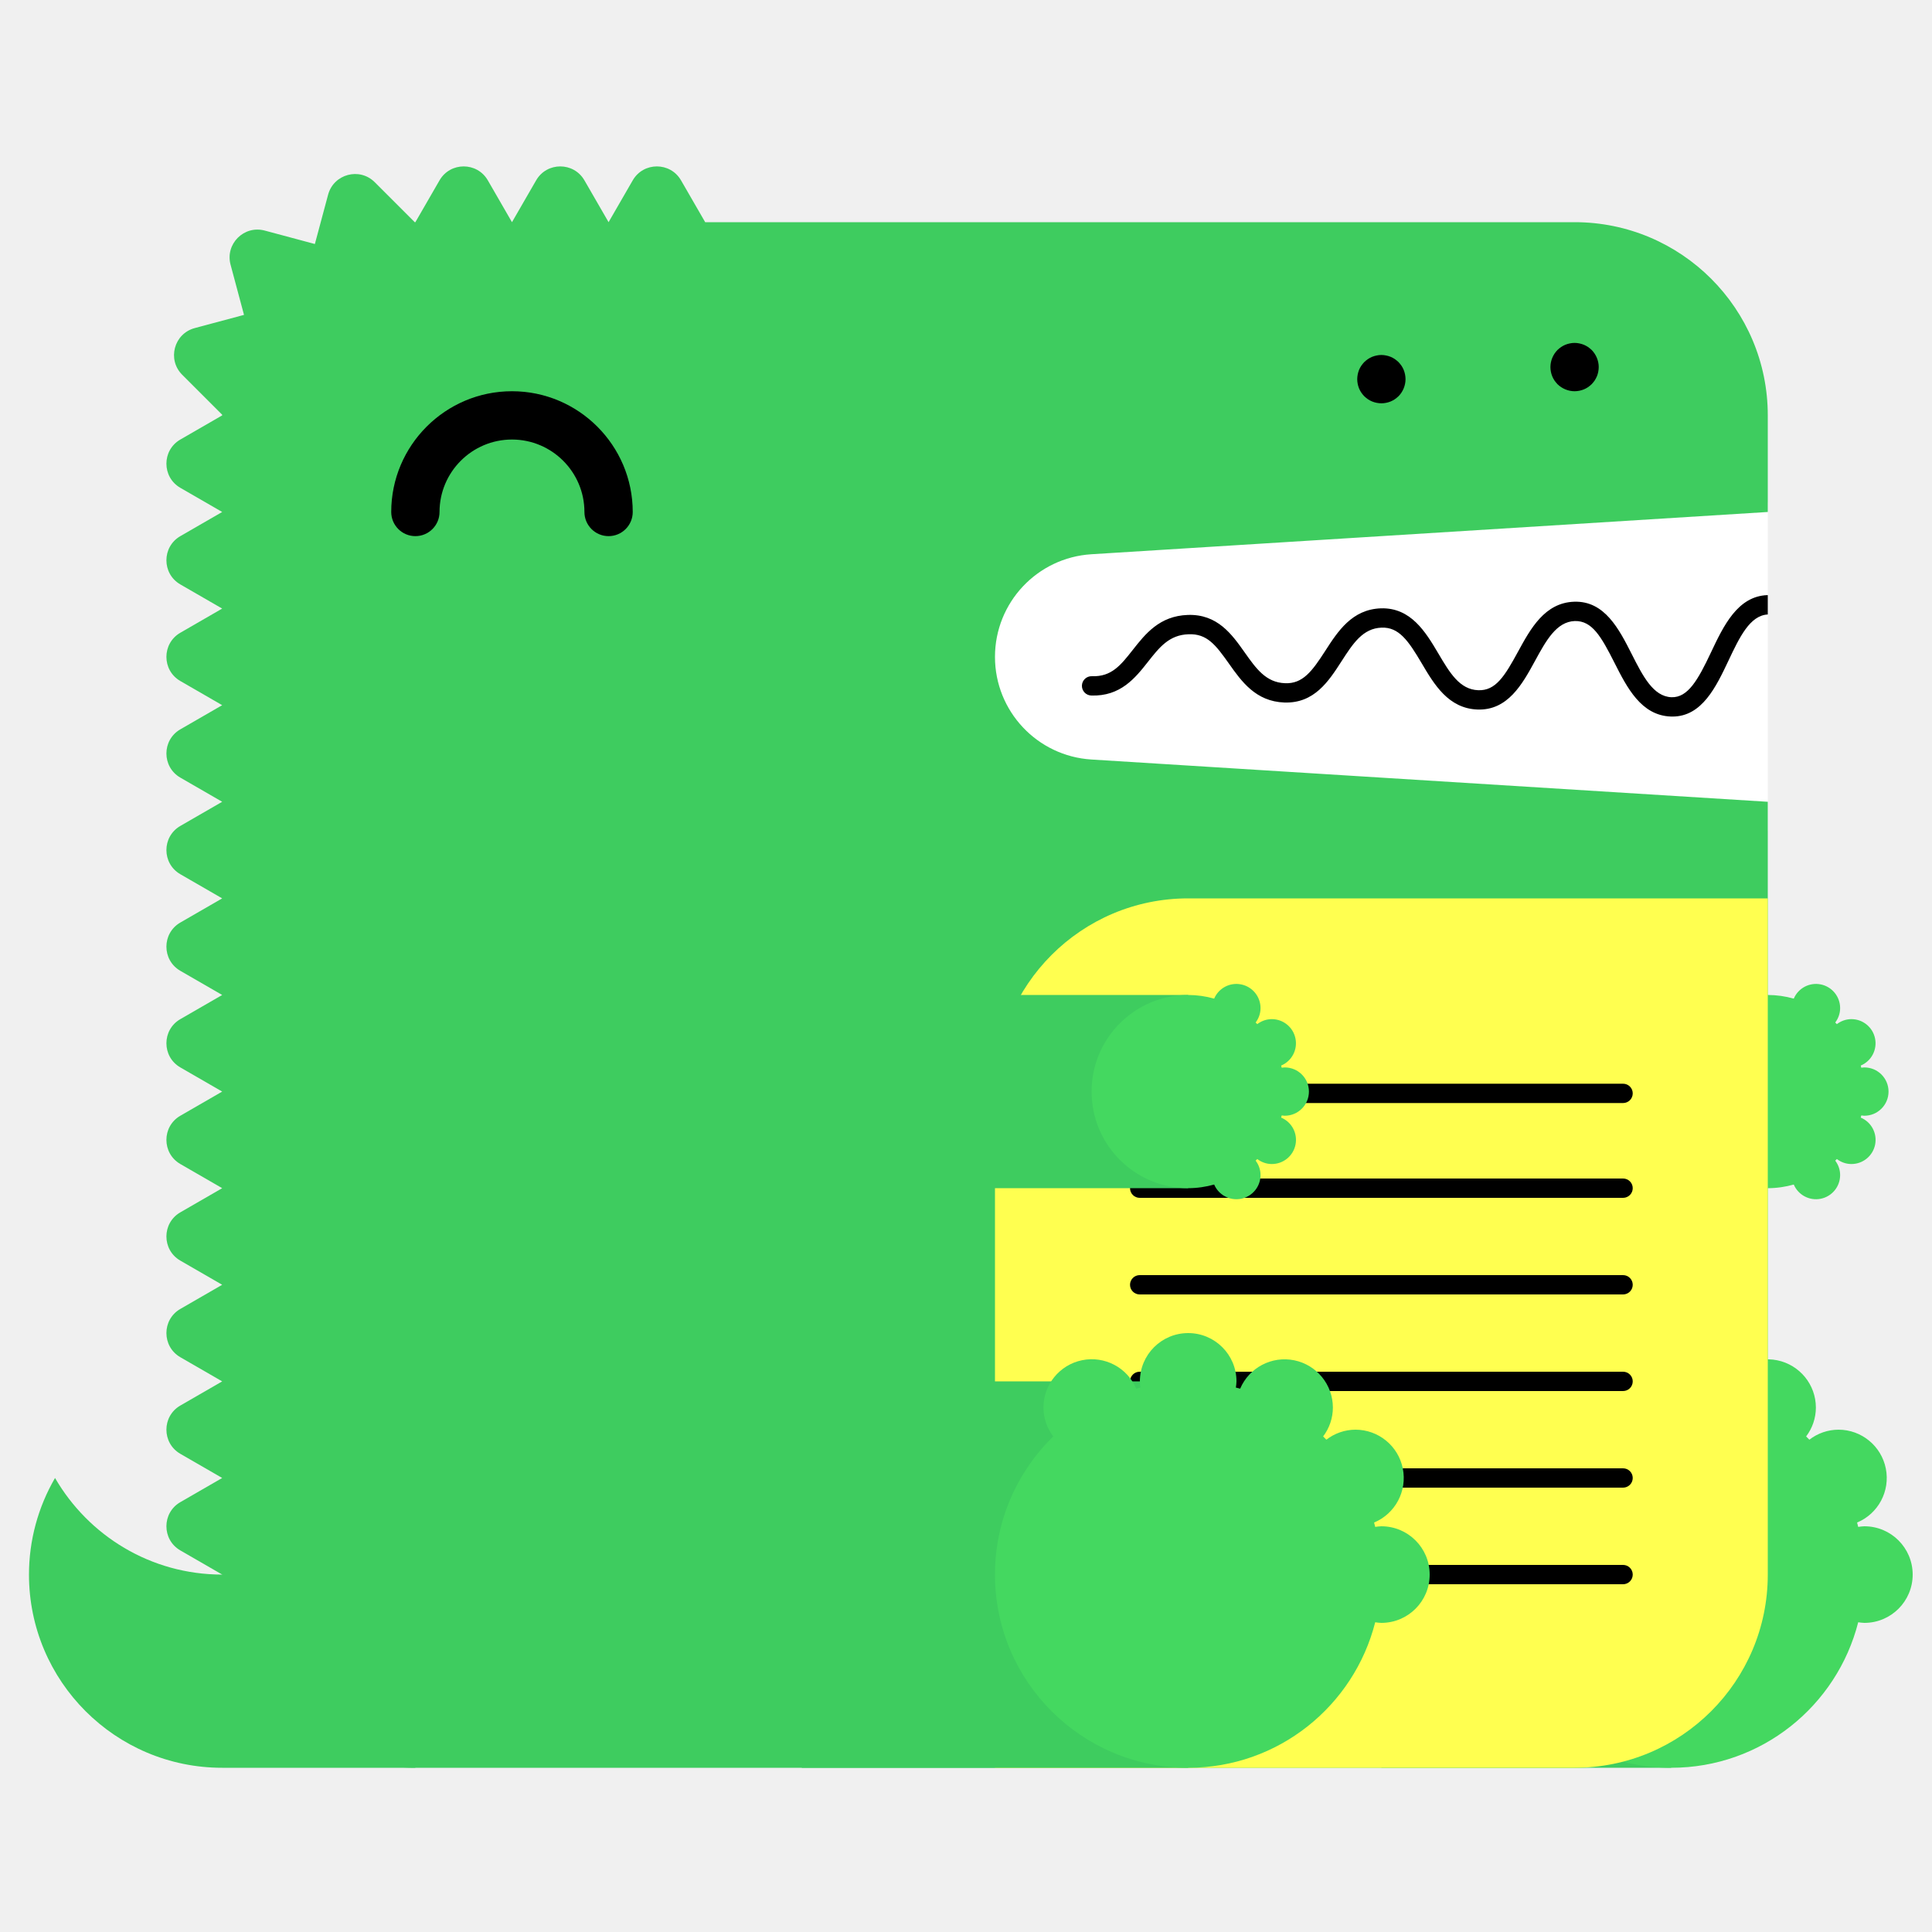
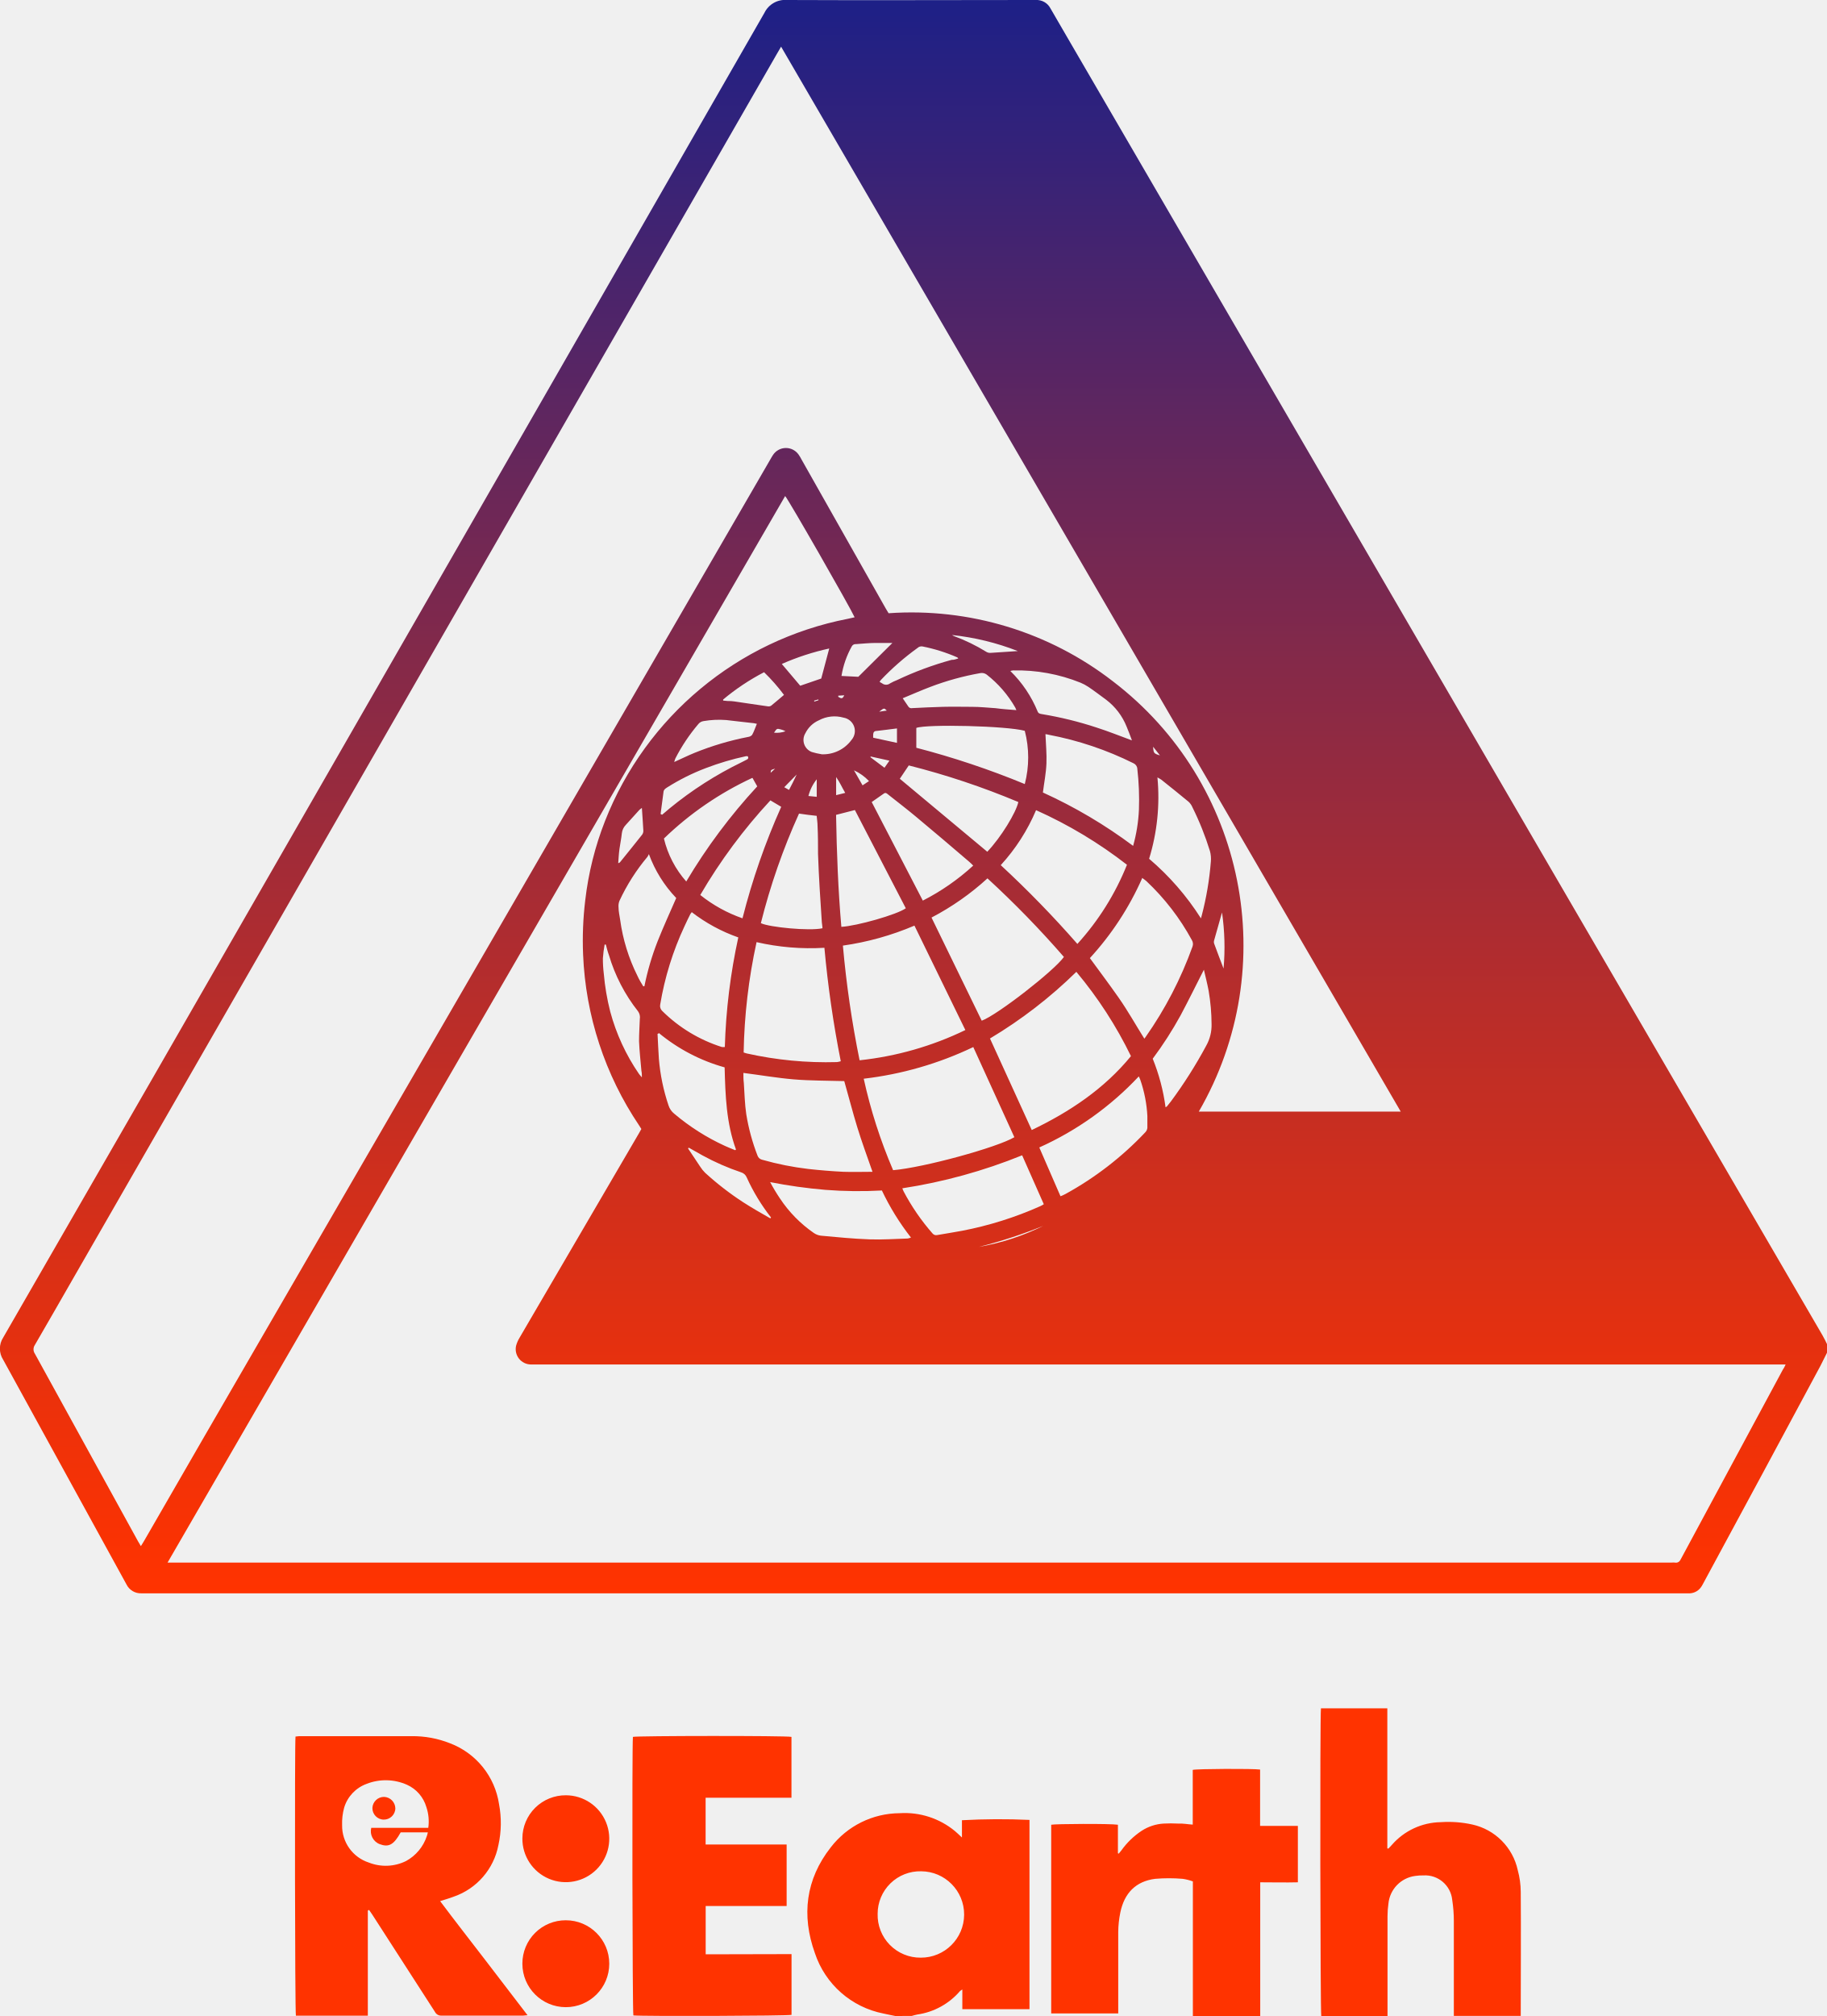
- <svg xmlns="http://www.w3.org/2000/svg" width="200" height="200" viewBox="0 0 200 200">
-   <g fill="none" fill-rule="evenodd">
-     <path fill="#FFF" d="M99 52h84v34H99z" />
-     <path d="M23 163c-7.398 0-13.843-4.027-17.303-10A19.886 19.886 0 0 0 3 163c0 11.046 8.954 20 20 20h20v-20H23z" fill="#3ECC5F" />
-     <path d="M112.98 57.376L183 53V43c0-11.046-8.954-20-20-20H73l-2.5-4.33c-1.112-1.925-3.889-1.925-5 0L63 23l-2.5-4.33c-1.111-1.925-3.889-1.925-5 0L53 23l-2.5-4.33c-1.111-1.925-3.889-1.925-5 0L43 23c-.022 0-.042.003-.065.003l-4.142-4.141c-1.57-1.571-4.252-.853-4.828 1.294l-1.369 5.104-5.192-1.392c-2.148-.575-4.111 1.389-3.535 3.536l1.39 5.193-5.102 1.367c-2.148.576-2.867 3.259-1.296 4.83l4.142 4.142c0 .021-.003.042-.003.064l-4.33 2.5c-1.925 1.111-1.925 3.889 0 5L23 53l-4.33 2.5c-1.925 1.111-1.925 3.889 0 5L23 63l-4.33 2.5c-1.925 1.111-1.925 3.889 0 5L23 73l-4.33 2.5c-1.925 1.111-1.925 3.889 0 5L23 83l-4.33 2.5c-1.925 1.111-1.925 3.889 0 5L23 93l-4.33 2.5c-1.925 1.111-1.925 3.889 0 5L23 103l-4.33 2.5c-1.925 1.111-1.925 3.889 0 5L23 113l-4.33 2.5c-1.925 1.111-1.925 3.889 0 5L23 123l-4.33 2.5c-1.925 1.111-1.925 3.889 0 5L23 133l-4.33 2.5c-1.925 1.111-1.925 3.889 0 5L23 143l-4.33 2.5c-1.925 1.111-1.925 3.889 0 5L23 153l-4.33 2.5c-1.925 1.111-1.925 3.889 0 5L23 163c0 11.046 8.954 20 20 20h120c11.046 0 20-8.954 20-20V83l-70.02-4.376A10.645 10.645 0 0 1 103 68c0-5.621 4.37-10.273 9.98-10.624" fill="#3ECC5F" />
-     <path fill="#3ECC5F" d="M143 183h30v-40h-30z" />
-     <path d="M193 158c-.219 0-.428.037-.639.064-.038-.15-.074-.301-.116-.451A5 5 0 0 0 190.32 148a4.96 4.96 0 0 0-3.016 1.036 26.531 26.531 0 0 0-.335-.336 4.955 4.955 0 0 0 1.011-2.987 5 5 0 0 0-9.599-1.959c-.148-.042-.297-.077-.445-.115.027-.211.064-.42.064-.639a5 5 0 0 0-5-5 5 5 0 0 0-5 5c0 .219.037.428.064.639-.148.038-.297.073-.445.115a4.998 4.998 0 0 0-9.599 1.959c0 1.125.384 2.151 1.011 2.987-3.717 3.632-6.031 8.693-6.031 14.3 0 11.046 8.954 20 20 20 9.339 0 17.16-6.41 19.361-15.064.211.027.42.064.639.064a5 5 0 0 0 5-5 5 5 0 0 0-5-5" fill="#44D860" />
-     <path fill="#3ECC5F" d="M153 123h30v-20h-30z" />
-     <path d="M193 115.5a2.5 2.5 0 1 0 0-5c-.109 0-.214.019-.319.032-.02-.075-.037-.15-.058-.225a2.501 2.501 0 0 0-.963-4.807c-.569 0-1.088.197-1.508.518a6.653 6.653 0 0 0-.168-.168c.314-.417.506-.931.506-1.494a2.5 2.5 0 0 0-4.8-.979A9.987 9.987 0 0 0 183 103c-5.522 0-10 4.478-10 10s4.478 10 10 10c.934 0 1.833-.138 2.69-.377a2.5 2.5 0 0 0 4.8-.979c0-.563-.192-1.077-.506-1.494.057-.055.113-.111.168-.168.42.321.939.518 1.508.518a2.5 2.5 0 0 0 .963-4.807c.021-.074.038-.15.058-.225.105.013.21.032.319.032" fill="#44D860" />
-     <path d="M63 55.5a2.5 2.5 0 0 1-2.5-2.5c0-4.136-3.364-7.5-7.5-7.5s-7.5 3.364-7.5 7.5a2.5 2.5 0 1 1-5 0c0-6.893 5.607-12.5 12.5-12.5S65.5 46.107 65.5 53a2.5 2.5 0 0 1-2.5 2.5" fill="#000" />
-     <path d="M103 183h60c11.046 0 20-8.954 20-20V93h-60c-11.046 0-20 8.954-20 20v70z" fill="#FFFF50" />
-     <path d="M168.02 124h-50.04a1 1 0 1 1 0-2h50.04a1 1 0 1 1 0 2m0 20h-50.04a1 1 0 1 1 0-2h50.04a1 1 0 1 1 0 2m0 20h-50.04a1 1 0 1 1 0-2h50.04a1 1 0 1 1 0 2m0-49.814h-50.04a1 1 0 1 1 0-2h50.04a1 1 0 1 1 0 2m0 19.814h-50.04a1 1 0 1 1 0-2h50.04a1 1 0 1 1 0 2m0 20h-50.04a1 1 0 1 1 0-2h50.04a1 1 0 1 1 0 2M183 61.611c-.012 0-.022-.006-.034-.005-3.09.105-4.552 3.196-5.842 5.923-1.346 2.85-2.387 4.703-4.093 4.647-1.889-.068-2.969-2.202-4.113-4.46-1.314-2.594-2.814-5.536-5.963-5.426-3.046.104-4.513 2.794-5.807 5.167-1.377 2.528-2.314 4.065-4.121 3.994-1.927-.07-2.951-1.805-4.136-3.813-1.321-2.236-2.848-4.75-5.936-4.664-2.994.103-4.465 2.385-5.763 4.4-1.373 2.13-2.335 3.428-4.165 3.351-1.973-.07-2.992-1.51-4.171-3.177-1.324-1.873-2.816-3.993-5.895-3.89-2.928.1-4.399 1.97-5.696 3.618-1.232 1.564-2.194 2.802-4.229 2.724a1 1 0 0 0-.072 2c3.017.101 4.545-1.8 5.872-3.487 1.177-1.496 2.193-2.787 4.193-2.855 1.926-.082 2.829 1.115 4.195 3.045 1.297 1.834 2.769 3.914 5.731 4.021 3.103.104 4.596-2.215 5.918-4.267 1.182-1.834 2.202-3.417 4.15-3.484 1.793-.067 2.769 1.35 4.145 3.681 1.297 2.197 2.766 4.686 5.787 4.796 3.125.108 4.634-2.62 5.949-5.035 1.139-2.088 2.214-4.06 4.119-4.126 1.793-.042 2.728 1.595 4.111 4.33 1.292 2.553 2.757 5.445 5.825 5.556l.169.003c3.064 0 4.518-3.075 5.805-5.794 1.139-2.41 2.217-4.68 4.067-4.773v-2z" fill="#000" />
-     <path fill="#3ECC5F" d="M83 183h40v-40H83z" />
-     <path d="M143 158c-.219 0-.428.037-.639.064-.038-.15-.074-.301-.116-.451A5 5 0 0 0 140.32 148a4.96 4.96 0 0 0-3.016 1.036 26.531 26.531 0 0 0-.335-.336 4.955 4.955 0 0 0 1.011-2.987 5 5 0 0 0-9.599-1.959c-.148-.042-.297-.077-.445-.115.027-.211.064-.42.064-.639a5 5 0 0 0-5-5 5 5 0 0 0-5 5c0 .219.037.428.064.639-.148.038-.297.073-.445.115a4.998 4.998 0 0 0-9.599 1.959c0 1.125.384 2.151 1.011 2.987-3.717 3.632-6.031 8.693-6.031 14.3 0 11.046 8.954 20 20 20 9.339 0 17.16-6.41 19.361-15.064.211.027.42.064.639.064a5 5 0 0 0 5-5 5 5 0 0 0-5-5" fill="#44D860" />
-     <path fill="#3ECC5F" d="M83 123h40v-20H83z" />
-     <path d="M133 115.5a2.5 2.5 0 1 0 0-5c-.109 0-.214.019-.319.032-.02-.075-.037-.15-.058-.225a2.501 2.501 0 0 0-.963-4.807c-.569 0-1.088.197-1.508.518a6.653 6.653 0 0 0-.168-.168c.314-.417.506-.931.506-1.494a2.5 2.5 0 0 0-4.8-.979A9.987 9.987 0 0 0 123 103c-5.522 0-10 4.478-10 10s4.478 10 10 10c.934 0 1.833-.138 2.69-.377a2.5 2.5 0 0 0 4.8-.979c0-.563-.192-1.077-.506-1.494.057-.055.113-.111.168-.168.42.321.939.518 1.508.518a2.5 2.5 0 0 0 .963-4.807c.021-.074.038-.15.058-.225.105.013.21.032.319.032" fill="#44D860" />
-     <path d="M143 41.75c-.16 0-.33-.02-.49-.05a2.52 2.52 0 0 1-.47-.14c-.15-.06-.29-.14-.431-.23-.13-.09-.259-.2-.38-.31-.109-.12-.219-.24-.309-.38s-.17-.28-.231-.43a2.619 2.619 0 0 1-.189-.96c0-.16.02-.33.05-.49.03-.16.08-.31.139-.47.061-.15.141-.29.231-.43.09-.13.2-.26.309-.38.121-.11.25-.22.38-.31.141-.09.281-.17.431-.23.149-.06.31-.11.47-.14.32-.07.65-.07.98 0 .159.03.32.08.47.14.149.06.29.14.43.23.13.09.259.2.38.31.11.12.22.25.31.38.09.14.17.28.23.43.06.16.11.31.14.47.029.16.05.33.05.49 0 .66-.271 1.31-.73 1.77-.121.11-.25.22-.38.31-.14.09-.281.17-.43.23a2.565 2.565 0 0 1-.96.19m20-1.25c-.66 0-1.3-.27-1.771-.73a3.802 3.802 0 0 1-.309-.38c-.09-.14-.17-.28-.231-.43a2.619 2.619 0 0 1-.189-.96c0-.66.27-1.3.729-1.77.121-.11.25-.22.38-.31.141-.09.281-.17.431-.23.149-.06.31-.11.47-.14.32-.07.66-.07.98 0 .159.03.32.08.47.14.149.06.29.14.43.23.13.09.259.2.38.31.459.47.73 1.11.73 1.77 0 .16-.021.33-.05.49-.03.16-.08.32-.14.47-.07.15-.14.29-.23.43-.09.13-.2.26-.31.38-.121.11-.25.22-.38.31-.14.09-.281.17-.43.23a2.565 2.565 0 0 1-.96.19" fill="#000" />
+ <svg xmlns="http://www.w3.org/2000/svg" viewBox="0 0 283.46 312.74">
+   <defs>
+     <linearGradient id="名称未設定グラデーション_8" x1="141.73" y1="247.2" x2="141.73" gradientUnits="userSpaceOnUse">
+       <stop offset="0" stop-color="#1d2087" />
+       <stop offset="0" stop-color="#f30" />
+       <stop offset=".12" stop-color="#ec310b" />
+       <stop offset=".36" stop-color="#ba2d29" />
+       <stop offset=".69" stop-color="#6b2758" />
+       <stop offset="1" stop-color="#1d2087" />
+     </linearGradient>
+     <style>.cls-2{fill:#f30}</style>
+   </defs>
+   <g id="レイヤー_2" data-name="レイヤー 2">
+     <g id="レイヤー_1-2" data-name="レイヤー 1">
+       <path d="M283.46 209.86c-.33.66-.66 1.33-1 2q-9 16.78-18.08 33.56c-.12.22-.23.45-.37.66a2.27 2.27 0 01-1.79 1.09H21.94a2.47 2.47 0 01-2.32-1.39Q10.07 228.37.49 210.93a3.16 3.16 0 010-3.43q23.3-40.39 46.51-80.82Q82.81 64.37 118.6 2a3.57 3.57 0 013.54-2c12.6.06 25.19 0 37.79 0h.75A2.43 2.43 0 01163 1.33q1.29 2.25 2.6 4.48l74 127.2q21.57 37.08 43.17 74.14c.29.49.52 1 .77 1.51zm-6.41 1.81H82.34a2.38 2.38 0 01-2.27-2.9 4.92 4.92 0 01.53-1.23q9.24-15.84 18.51-31.69l.4-.71-.34-.54a51.14 51.14 0 01-8.7-26.53 52.26 52.26 0 01.33-8.39 49 49 0 013.08-12.34A50.92 50.92 0 01131.52 96l1.08-.24c-.76-1.67-10.35-18.41-10.78-18.81Q73.93 159.59 26 242.4h233.39a2.24 2.24 0 01.45 0c.54.09.8-.19 1-.63q7.89-14.68 15.8-29.34c.16-.21.25-.43.41-.76zM21.86 239.85l.49-.8q9-15.63 18.07-31.26 15.44-26.65 30.89-53.31l48.28-83.33c.11-.19.22-.39.35-.58a2.4 2.4 0 014 0 6.31 6.31 0 01.42.71l13.07 23.12.44.73a51 51 0 0134.8 10.56A51.51 51.51 0 01186 172.44h31.33q-48.09-82.63-96.14-165.2c-.26.44-.45.76-.63 1.08Q66 103.27 11.41 198.22c-2 3.47-4 7-6 10.42a1.21 1.21 0 000 1.36q8 14.53 16 29.09c.13.21.26.42.45.76zm153.62-76a63.87 63.87 0 00-8.48-13.09 71.35 71.35 0 01-13.4 10.34l6.48 14.2c5.92-2.84 11.24-6.39 15.4-11.47zm-18.09 12.58c-2.12-4.66-4.24-9.28-6.38-14a53.9 53.9 0 01-17 4.91 78.6 78.6 0 004.56 14.19c4.8-.41 16.14-3.53 18.82-5.12zm-26.61-29.72a160.12 160.12 0 002.59 17.77 49.7 49.7 0 0016.41-4.69l-7.9-16.2a44.08 44.08 0 01-11.1 3.1zm34.3 1.75a151.66 151.66 0 00-11.87-12.2 41 41 0 01-8.68 6.08l7.79 16c2.41-.88 11.24-7.75 12.76-9.9zm-29.7 33.34c-.82-2.36-1.67-4.64-2.39-7s-1.33-4.75-2-7.09c-2.63-.08-5.25-.05-7.86-.27s-5.17-.67-7.79-1c0 .51 0 1.05.07 1.59.11 1.61.14 3.24.38 4.84a32 32 0 001.75 6.42 1 1 0 00.75.63 45.55 45.55 0 007.12 1.42c1.81.2 3.63.35 5.45.44 1.52.05 3.02 0 4.52 0zm-18-35.63a87.15 87.15 0 00-2 17.1c.2.06.34.12.48.15a56.69 56.69 0 0014 1.34 3.73 3.73 0 00.59-.13c-1.16-5.84-2-11.66-2.54-17.6a37.12 37.12 0 01-10.54-.88zm57.5-12a68.66 68.66 0 00-14.13-8.49 29.84 29.84 0 01-5.48 8.53 161.53 161.53 0 0111.89 12.22 40.77 40.77 0 007.71-12.32zm2.33 2.07a45.53 45.53 0 01-8.11 12.39c1.52 2.08 3 4.05 4.45 6.12s2.66 4.24 4 6.38l.21-.28a59.34 59.34 0 007.26-14 1.15 1.15 0 00-.09-1 36.41 36.41 0 00-7.06-9.16c-.21-.19-.42-.32-.67-.51zm-69.9 5.3a1.26 1.26 0 00-.19.24c-.31.62-.62 1.25-.91 1.89a46.8 46.8 0 00-3.78 12.18 1.07 1.07 0 00.34 1 23 23 0 009.22 5.57 2.18 2.18 0 00.47 0 92.51 92.51 0 012.09-17 25.75 25.75 0 01-7.25-3.94zm54.9-27.59c.06 1.56.21 3 .15 4.49s-.36 3-.55 4.5a75.32 75.32 0 0114 8.28 24.94 24.94 0 00.9-5.6 42.19 42.19 0 00-.25-6.36 1 1 0 00-.58-.85 50.68 50.68 0 00-13.18-4.43 2.46 2.46 0 00-.5-.09zm-3.62 65.27a82.59 82.59 0 01-18.59 5.12c.09.21.13.35.2.48a33.65 33.65 0 004.49 6.53.73.73 0 00.74.24c1.27-.23 2.56-.41 3.84-.66a55.41 55.41 0 0012.12-3.81 4.4 4.4 0 00.56-.31zm2.68-1.17l3.27 7.52.31-.12.47-.23a50.28 50.28 0 0012.35-9.54 1.2 1.2 0 00.35-.7v-1.85a20.44 20.44 0 00-1.1-5.63c-.05-.15-.13-.29-.23-.52A48.33 48.33 0 01161.26 178zm-24.46 6.63a65.54 65.54 0 01-8.76-.1 78.3 78.3 0 01-8.56-1.2 28.22 28.22 0 001.52 2.53 19.8 19.8 0 005.27 5.37 2.46 2.46 0 001.09.41c2.51.23 5 .48 7.54.57 2 .07 3.94-.07 5.92-.13a2.3 2.3 0 00.51-.15 38.8 38.8 0 01-4.54-7.36zm-7.09-58.27c.1 5.85.32 11.62.82 17.37 2.4-.13 8.61-1.89 10-2.88l-7.9-15.24zm-27.5 33.89l-.2.09c.07 1.29.12 2.59.21 3.88a30.4 30.4 0 001.5 7.23 2.68 2.68 0 00.87 1.26 34.23 34.23 0 007.87 5c.52.24 1.06.45 1.6.67l.12-.11c-1.5-4.1-1.65-8.39-1.76-12.74a27.66 27.66 0 01-10.22-5.34zm84.1-17.81c.08-.26.1-.35.13-.45a47.61 47.61 0 001.42-8.39 4.65 4.65 0 00-.14-1.62 45.28 45.28 0 00-2.72-6.8 2.45 2.45 0 00-.59-.85c-1.4-1.16-2.82-2.3-4.24-3.43a6.1 6.1 0 00-.6-.35 32.47 32.47 0 01-1.29 12.62 40.9 40.9 0 018.02 9.21zM127.61 144c0-.31-.08-.62-.1-.94-.11-1.71-.23-3.43-.33-5.15s-.2-3.63-.26-5.45c0-1.43 0-2.85-.07-4.28 0-.54-.09-1.07-.14-1.62l-1.38-.16-1.36-.19a100 100 0 00-5.92 17c1.34.64 7.55 1.24 9.56.79zm12-23.19l13.57 11.32c2.14-2.24 4.47-6.09 4.82-7.71a118.74 118.74 0 00-17-5.68zM151 134.28a8.67 8.67 0 00-.64-.61 766 766 0 00-8.27-7c-1.4-1.17-2.85-2.27-4.28-3.41-.19-.15-.38-.36-.66-.17l-1.9 1.33 7.93 15.29a35.28 35.28 0 007.82-5.43zm8-12.65a16.39 16.39 0 000-8.26c-2.8-.77-15.2-1.06-16.83-.45V116a129.22 129.22 0 0116.83 5.63zM99.8 153h.18a41.85 41.85 0 012.06-7c.89-2.24 1.9-4.44 2.88-6.69a19.57 19.57 0 01-4.24-6.81 3.08 3.08 0 01-.21.4 30.66 30.66 0 00-4.37 6.87 2.18 2.18 0 00-.13 1c0 .64.16 1.28.25 1.92a27.86 27.86 0 002.68 8.69c.28.62.6 1.13.9 1.62zm75.81-38.19c-.29-.75-.52-1.43-.81-2.09a9.8 9.8 0 00-3.19-4.18c-.93-.67-1.83-1.38-2.77-2a7 7 0 00-1.18-.63A26.39 26.39 0 00157.2 104a2.45 2.45 0 00-.44.09 18.68 18.68 0 014.24 6.3c.13.31.38.34.66.39a56.4 56.4 0 018.5 2.09c1.84.59 3.55 1.28 5.45 1.98zm-60.4 27.61a106.11 106.11 0 016-17.26l-1.68-1a83.3 83.3 0 00-10.88 14.68 22.11 22.11 0 006.56 3.62zm63.63 21.79a30.87 30.87 0 012 7.56c.13-.08.19-.1.21-.13.21-.25.42-.51.61-.76a71 71 0 005.49-8.66 6.49 6.49 0 00.83-3.35 31.57 31.57 0 00-.45-5.14c-.2-1.09-.48-2.16-.74-3.3-1.23 2.42-2.38 4.76-3.61 7.07a57.52 57.52 0 01-4.34 6.75zm-72.35-27.49a87.8 87.8 0 0111-14.73l-.62-1.1c0-.06-.08-.12-.14-.22a50 50 0 00-13.72 9.41 15.45 15.45 0 003.48 6.68zm51.19-26.6a3.77 3.77 0 00-.16-.36 17.52 17.52 0 00-4.43-5.11 1.26 1.26 0 00-1-.23 42.71 42.71 0 00-7.78 2.15c-1.42.54-2.8 1.15-4.25 1.75.33.49.62.9.89 1.31a.56.56 0 00.59.22c1.59-.08 3.18-.16 4.78-.2s3 0 4.5 0c1.22 0 2.43.13 3.65.21 1.01.14 2.05.21 3.21.3zM94 146.53h-.19a19.38 19.38 0 00-.27 2.13 19 19 0 00.14 2.38 36.61 36.61 0 001 5.89 31.48 31.48 0 004.47 9.68c.1.15.23.27.44.52 0-.43 0-.7-.07-1-.13-1.53-.31-3.07-.37-4.61 0-1.14.08-2.29.12-3.43a1.59 1.59 0 00-.27-1.2 25.91 25.91 0 01-4.52-8.72c-.2-.54-.34-1.09-.48-1.64zm23.45-34.24a3.33 3.33 0 00-.47-.1c-1.43-.17-2.87-.31-4.3-.49a14.16 14.16 0 00-3.5.16 1.27 1.27 0 00-.87.51 27.9 27.9 0 00-3.52 5.28 3.71 3.71 0 00-.18.56c1.11-.5 2.12-1 3.15-1.42a44.81 44.81 0 018.31-2.47 1 1 0 00.62-.31c.31-.54.48-1.12.74-1.72zm10 4.72a5.46 5.46 0 004.67-2.23 2.1 2.1 0 00-1.23-3.45 5.13 5.13 0 00-3.84.41 4.22 4.22 0 00-2.09 2 2 2 0 001 2.92 11.22 11.22 0 001.49.34zm-7.94 72l.12-.14a30.28 30.28 0 01-3.77-6.21 1.35 1.35 0 00-.88-.8 37.22 37.22 0 01-6-2.63l-2.11-1.19-.12.11c.63.95 1.26 1.91 1.9 2.85a5.18 5.18 0 00.75.93 45.38 45.38 0 005.92 4.58c1.4.9 2.8 1.7 4.19 2.49zm-17-62.73l.22.11 1.18-1a56.59 56.59 0 0111.19-7.16l.8-.41c.21-.11.27-.27.11-.51a2.66 2.66 0 00-.28 0 42.06 42.06 0 00-6.23 1.85 33.38 33.38 0 00-6 3c-.25.17-.5.31-.55.66-.15 1.18-.31 2.35-.46 3.49zm46.16-24.15c-.07-.08-.1-.13-.14-.15a26 26 0 00-5.41-1.7.89.89 0 00-.75.23 40.31 40.31 0 00-5.72 5 2.51 2.51 0 00-.18.27c.15.08.28.15.4.23a1 1 0 001.23 0 8.21 8.21 0 011.08-.51 51.06 51.06 0 018.48-3.14c.34.02.63-.1.99-.2zm-36.47 6.37v.18l.72.07c.32 0 .65 0 1 .06 1.73.25 3.45.52 5.18.76a.77.77 0 00.54-.09c.65-.52 1.28-1.08 2-1.68a28.94 28.94 0 00-3.09-3.52 35.17 35.17 0 00-6.37 4.25zm9.1-5.5l2.86 3.38 3.26-1.12 1.24-4.66a38.63 38.63 0 00-7.36 2.4zm17.16-3.26h-2.65c-.85 0-2 .11-3 .18a.66.66 0 00-.63.31 14 14 0 00-1.62 4.63l2.61.13zm-38.87 25.59c-.16.13-.28.2-.38.3-.7.78-1.4 1.56-2.11 2.33a2.23 2.23 0 00-.62 1.32c-.08.81-.26 1.62-.37 2.43s-.13 1.46-.19 2.19a.43.43 0 00.3-.17c1.14-1.41 2.29-2.83 3.41-4.25a1 1 0 00.19-.61c-.06-1.14-.15-2.28-.23-3.54zM157.92 101a39.34 39.34 0 00-10.2-2.49 1.39 1.39 0 00.28.16 27.74 27.74 0 015.05 2.46 1.13 1.13 0 00.63.15c1.37-.09 2.73-.19 4.24-.28zm31.68 40.55c-.41 1.44-.82 2.88-1.22 4.32a.81.81 0 000 .51c.46 1.26.94 2.51 1.46 3.87a37.62 37.62 0 00-.24-8.71zM139.17 113c-1.14.14-2.15.28-3.16.39-.34 0-.51.19-.53.51s0 .34 0 .54l3.69.8zm22.93 77.07a74.6 74.6 0 01-10.23 3.36 36.49 36.49 0 0010.23-3.38zm-35.38-66.46v-2.72a6.84 6.84 0 00-1.29 2.59zM138 118l-2.93-.65v.13l2.16 1.62zm-6.86 5c-.49-.83-.83-1.63-1.41-2.46v2.81zm2.69-1.17l1-.66a7.46 7.46 0 00-2.33-1.67zm-12.15.29l.74.42c.43-.81.79-1.53 1.19-2.39zm-1.59-8.46a3.93 3.93 0 001.78-.22 2.71 2.71 0 00-.74-.29c-.59-.15-.59-.15-1.01.47zm58.82 2.18c.06 1 .12 1.07 1.06 1.34zm-48.85-7.92v.18c.52.33.67.3.93-.24zm6.37 2.48l1.16-.17c-.42-.42-.42-.42-1.13.13zm-16.17 8.84c-.66.19-.66.19-.69.64zm6.07-10.56v.16l.65-.21v-.13z" fill="url(#名称未設定グラデーション_8)" />
+       <path class="cls-2" d="M138.91 312.74c-.61-.13-1.22-.24-1.83-.38a14.06 14.06 0 01-10.64-9.36c-2.11-5.86-1.44-11.47 2.47-16.44a13.57 13.57 0 0110.67-5.28 12.23 12.23 0 018.58 2.77c.34.29.66.59 1.09 1v-2.68a104.38 104.38 0 0110.48-.05v29.36h-10.42v-3.05a2.3 2.3 0 00-.35.23 10.75 10.75 0 01-6.63 3.65c-.29.05-.58.14-.87.22zm-2.74-15.86a6.62 6.62 0 006.69 6.81 6.7 6.7 0 10.06-13.4 6.59 6.59 0 00-6.75 6.59zM57.07 296.39v16.3H45.91c-.15-.57-.2-42.11-.06-43.3a5 5 0 01.56-.06h17.43a15.63 15.63 0 016 1.11 12 12 0 017.59 9.45 15.74 15.74 0 01-.1 6.34 10.56 10.56 0 01-6.94 8c-.65.25-1.33.44-2.1.69 2.24 3 4.5 5.88 6.74 8.8s4.5 5.87 6.82 8.9c-.31 0-.49.06-.68.06H68.48a1.06 1.06 0 01-1-.59q-4.85-7.54-9.72-15.08c-.16-.25-.33-.49-.5-.73zm9.38-12.84a7 7 0 00-.3-3.23 5.46 5.46 0 00-3-3.45 8.12 8.12 0 00-6.27-.14 5.65 5.65 0 00-3.48 3.68 9.06 9.06 0 00-.32 2.74 6 6 0 004.15 5.79 7.13 7.13 0 005.77-.24 6.85 6.85 0 003.23-3.88 4.29 4.29 0 00.15-.57h-4.21c-1.07 1.93-1.85 2.36-3.26 1.83a2.15 2.15 0 01-1.31-2.53zM215.4 286.78c.19-.19.38-.38.55-.58a10.27 10.27 0 017.61-3.53 17.19 17.19 0 014.85.36 9.26 9.26 0 017.08 7.1 13 13 0 01.46 3.34c.05 6.25 0 12.51 0 18.76v.49h-10.38v-.88-13.82a21.22 21.22 0 00-.25-3.28 4.23 4.23 0 00-4.46-3.81 7.74 7.74 0 00-1.27.08 4.8 4.8 0 00-4.17 4.3 14 14 0 00-.14 1.94v15.49H205c-.15-.51-.22-46.34-.05-47.73h10.3v21.72zM122.81 303.14v9.42c-.56.17-23.08.24-24.54.09-.15-.54-.22-41.78-.07-43.21.53-.17 23.79-.2 24.6 0v9.44h-13.32v7.26h12.57v9.54h-12.56v7.49zM185.06 283.05v-8.49c.57-.17 9.47-.21 10.45-.05v8.74h5.86V292c-1.9.05-3.82 0-5.84 0v20.75h-10.45v-3.43-17.46a7.79 7.79 0 00-1.58-.4 25.36 25.36 0 00-4.27 0c-3 .38-4.79 2.21-5.41 5.24a15.63 15.63 0 00-.32 3V312.34h-10.4v-29.27c.55-.14 9.22-.19 10.35 0v4.43l.13.05c.13-.17.27-.32.4-.49a12 12 0 013.17-3.06 7 7 0 013.39-1.11 21.07 21.07 0 012.25 0c.74-.04 1.47.11 2.27.16zM87.78 297.89a6.74 6.74 0 11-6.73 6.73 6.71 6.71 0 016.73-6.73zM87.81 278.5a6.74 6.74 0 11-6.76 6.69 6.7 6.7 0 016.76-6.69z" />
+       <path class="cls-2" d="M61.34 280.53a1.78 1.78 0 11-3.56-.07 1.8 1.8 0 011.81-1.71 1.82 1.82 0 011.75 1.78z" />
+     </g>
  </g>
</svg>
